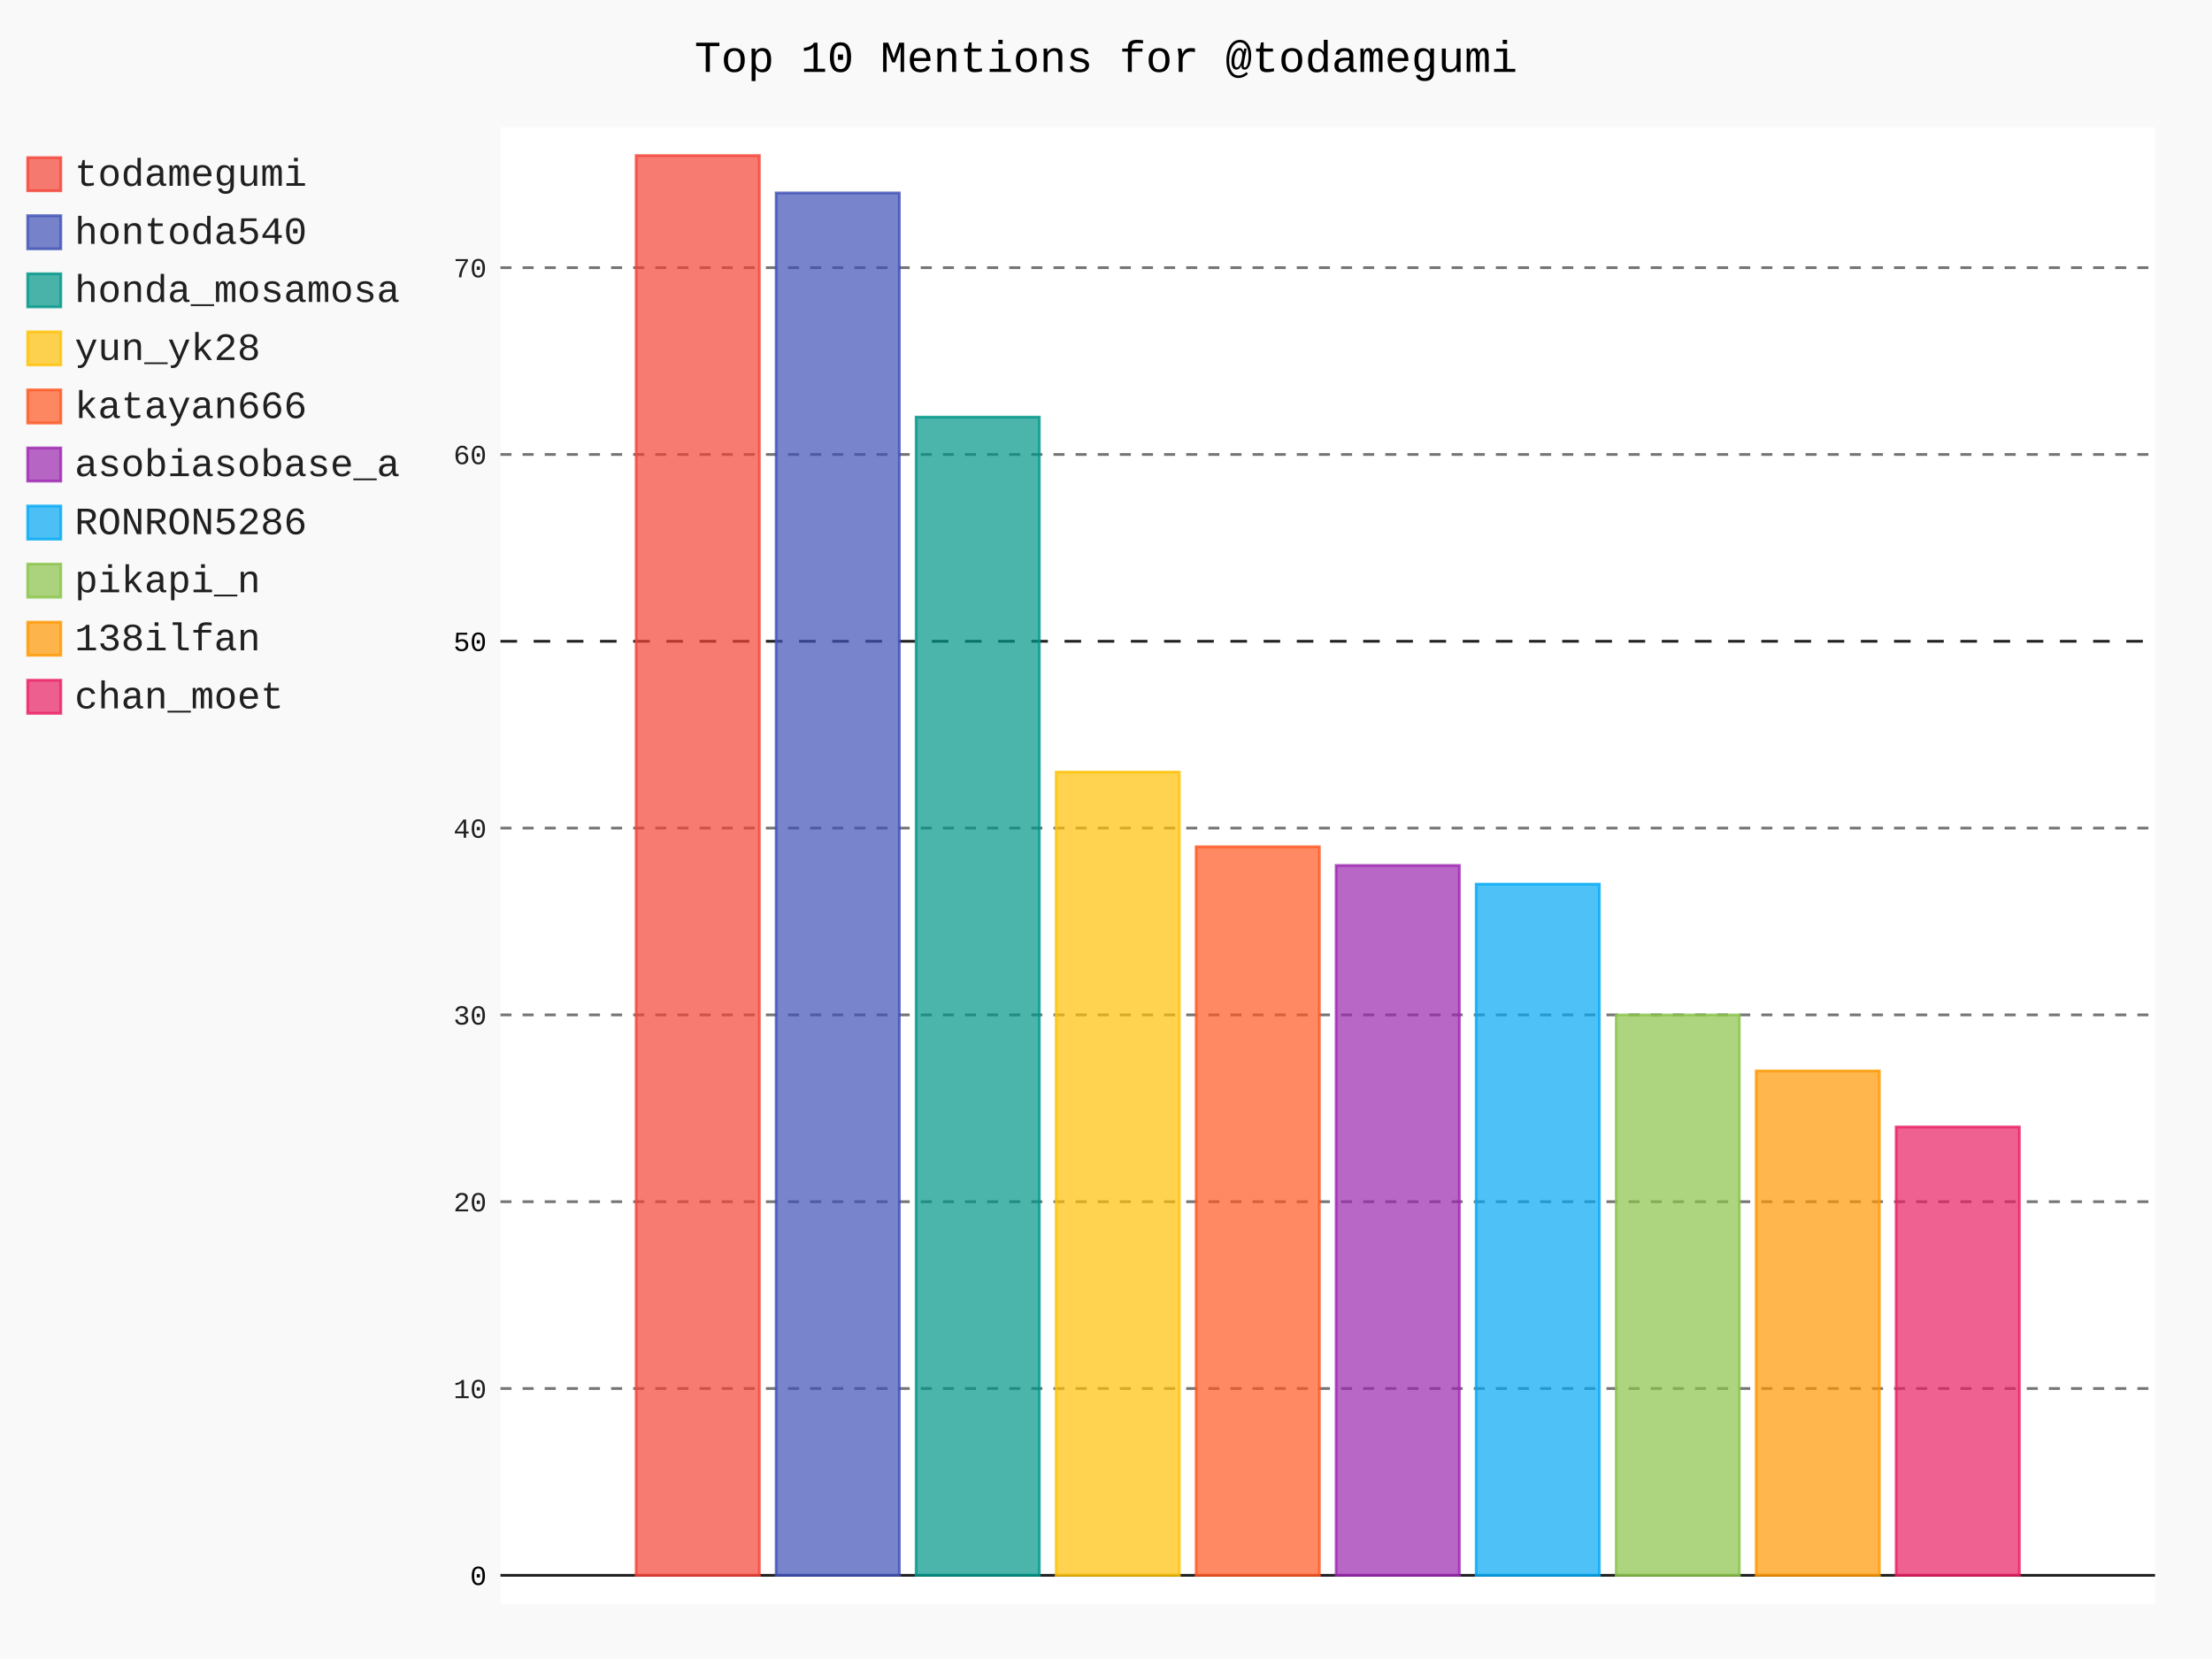
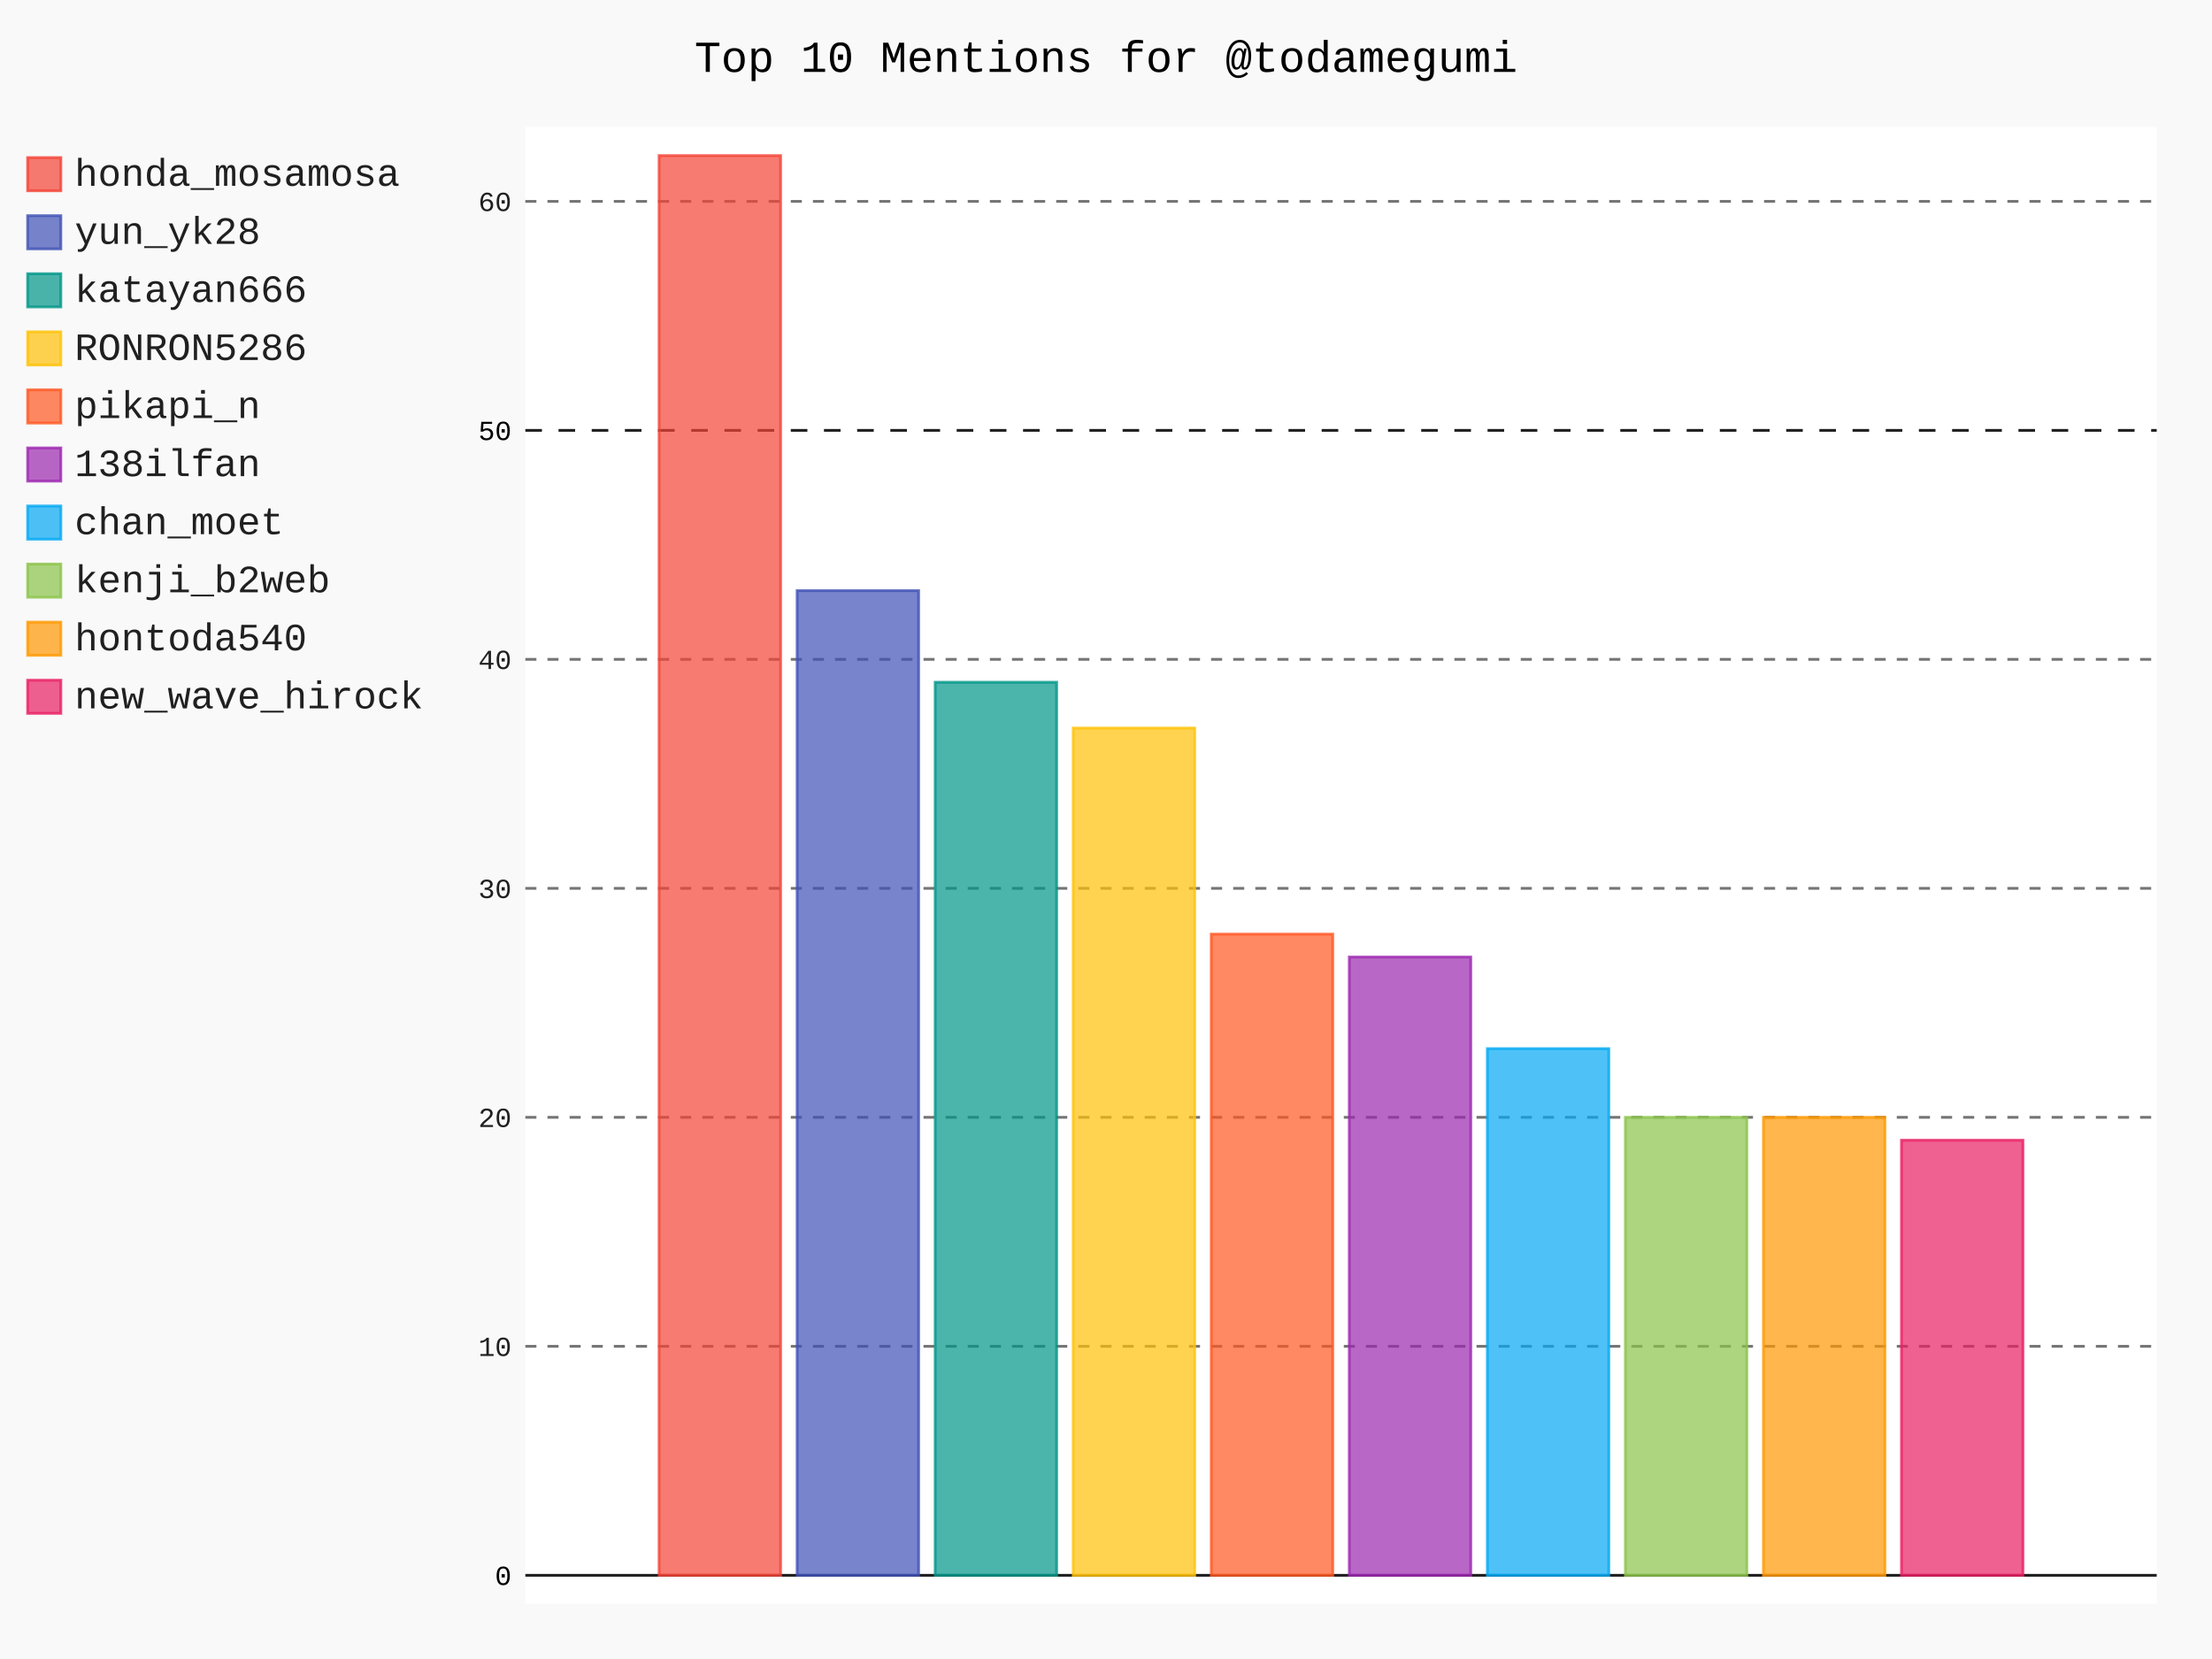
- <svg xmlns="http://www.w3.org/2000/svg" id="chart-c2a89263-89cd-46e1-b372-f1bb61a31df8" class="pygal-chart" viewBox="0 0 800 600">
+ <svg xmlns="http://www.w3.org/2000/svg" id="chart-dcaa6eca-00fd-4370-ac0a-927fc4795f52" class="pygal-chart" viewBox="0 0 800 600">
  <defs>
-     <style type="text/css">#chart-c2a89263-89cd-46e1-b372-f1bb61a31df8{-webkit-user-select:none;-webkit-font-smoothing:antialiased;font-family:Consolas,"Liberation Mono",Menlo,Courier,monospace}#chart-c2a89263-89cd-46e1-b372-f1bb61a31df8 .title{font-family:Consolas,"Liberation Mono",Menlo,Courier,monospace;font-size:16px}#chart-c2a89263-89cd-46e1-b372-f1bb61a31df8 .legends .legend text{font-family:Consolas,"Liberation Mono",Menlo,Courier,monospace;font-size:14px}#chart-c2a89263-89cd-46e1-b372-f1bb61a31df8 .axis text{font-family:Consolas,"Liberation Mono",Menlo,Courier,monospace;font-size:10px}#chart-c2a89263-89cd-46e1-b372-f1bb61a31df8 .axis text.major{font-family:Consolas,"Liberation Mono",Menlo,Courier,monospace;font-size:10px}#chart-c2a89263-89cd-46e1-b372-f1bb61a31df8 .text-overlay text.value{font-family:Consolas,"Liberation Mono",Menlo,Courier,monospace;font-size:16px}#chart-c2a89263-89cd-46e1-b372-f1bb61a31df8 .text-overlay text.label{font-family:Consolas,"Liberation Mono",Menlo,Courier,monospace;font-size:10px}#chart-c2a89263-89cd-46e1-b372-f1bb61a31df8 .tooltip{font-family:Consolas,"Liberation Mono",Menlo,Courier,monospace;font-size:14px}#chart-c2a89263-89cd-46e1-b372-f1bb61a31df8 text.no_data{font-family:Consolas,"Liberation Mono",Menlo,Courier,monospace;font-size:64px}
- #chart-c2a89263-89cd-46e1-b372-f1bb61a31df8{background-color:rgba(249,249,249,1)}#chart-c2a89263-89cd-46e1-b372-f1bb61a31df8 path,#chart-c2a89263-89cd-46e1-b372-f1bb61a31df8 line,#chart-c2a89263-89cd-46e1-b372-f1bb61a31df8 rect,#chart-c2a89263-89cd-46e1-b372-f1bb61a31df8 circle{-webkit-transition:150ms;-moz-transition:150ms;transition:150ms}#chart-c2a89263-89cd-46e1-b372-f1bb61a31df8 .graph &gt; .background{fill:rgba(249,249,249,1)}#chart-c2a89263-89cd-46e1-b372-f1bb61a31df8 .plot &gt; .background{fill:rgba(255,255,255,1)}#chart-c2a89263-89cd-46e1-b372-f1bb61a31df8 .graph{fill:rgba(0,0,0,.87)}#chart-c2a89263-89cd-46e1-b372-f1bb61a31df8 text.no_data{fill:rgba(0,0,0,1)}#chart-c2a89263-89cd-46e1-b372-f1bb61a31df8 .title{fill:rgba(0,0,0,1)}#chart-c2a89263-89cd-46e1-b372-f1bb61a31df8 .legends .legend text{fill:rgba(0,0,0,.87)}#chart-c2a89263-89cd-46e1-b372-f1bb61a31df8 .legends .legend:hover text{fill:rgba(0,0,0,1)}#chart-c2a89263-89cd-46e1-b372-f1bb61a31df8 .axis .line{stroke:rgba(0,0,0,1)}#chart-c2a89263-89cd-46e1-b372-f1bb61a31df8 .axis .guide.line{stroke:rgba(0,0,0,.54)}#chart-c2a89263-89cd-46e1-b372-f1bb61a31df8 .axis .major.line{stroke:rgba(0,0,0,.87)}#chart-c2a89263-89cd-46e1-b372-f1bb61a31df8 .axis text.major{fill:rgba(0,0,0,1)}#chart-c2a89263-89cd-46e1-b372-f1bb61a31df8 .axis.y .guides:hover .guide.line,#chart-c2a89263-89cd-46e1-b372-f1bb61a31df8 .line-graph .axis.x .guides:hover .guide.line,#chart-c2a89263-89cd-46e1-b372-f1bb61a31df8 .stackedline-graph .axis.x .guides:hover .guide.line,#chart-c2a89263-89cd-46e1-b372-f1bb61a31df8 .xy-graph .axis.x .guides:hover .guide.line{stroke:rgba(0,0,0,1)}#chart-c2a89263-89cd-46e1-b372-f1bb61a31df8 .axis .guides:hover text{fill:rgba(0,0,0,1)}#chart-c2a89263-89cd-46e1-b372-f1bb61a31df8 .reactive{fill-opacity:.7;stroke-opacity:.8}#chart-c2a89263-89cd-46e1-b372-f1bb61a31df8 .ci{stroke:rgba(0,0,0,.87)}#chart-c2a89263-89cd-46e1-b372-f1bb61a31df8 .reactive.active,#chart-c2a89263-89cd-46e1-b372-f1bb61a31df8 .active .reactive{fill-opacity:.8;stroke-opacity:.9;stroke-width:4}#chart-c2a89263-89cd-46e1-b372-f1bb61a31df8 .ci .reactive.active{stroke-width:1.5}#chart-c2a89263-89cd-46e1-b372-f1bb61a31df8 .series text{fill:rgba(0,0,0,1)}#chart-c2a89263-89cd-46e1-b372-f1bb61a31df8 .tooltip rect{fill:rgba(255,255,255,1);stroke:rgba(0,0,0,1);-webkit-transition:opacity 150ms;-moz-transition:opacity 150ms;transition:opacity 150ms}#chart-c2a89263-89cd-46e1-b372-f1bb61a31df8 .tooltip .label{fill:rgba(0,0,0,.87)}#chart-c2a89263-89cd-46e1-b372-f1bb61a31df8 .tooltip .label{fill:rgba(0,0,0,.87)}#chart-c2a89263-89cd-46e1-b372-f1bb61a31df8 .tooltip .legend{font-size:.8em;fill:rgba(0,0,0,.54)}#chart-c2a89263-89cd-46e1-b372-f1bb61a31df8 .tooltip .x_label{font-size:.6em;fill:rgba(0,0,0,1)}#chart-c2a89263-89cd-46e1-b372-f1bb61a31df8 .tooltip .xlink{font-size:.5em;text-decoration:underline}#chart-c2a89263-89cd-46e1-b372-f1bb61a31df8 .tooltip .value{font-size:1.5em}#chart-c2a89263-89cd-46e1-b372-f1bb61a31df8 .bound{font-size:.5em}#chart-c2a89263-89cd-46e1-b372-f1bb61a31df8 .max-value{font-size:.75em;fill:rgba(0,0,0,.54)}#chart-c2a89263-89cd-46e1-b372-f1bb61a31df8 .map-element{fill:rgba(255,255,255,1);stroke:rgba(0,0,0,.54) !important}#chart-c2a89263-89cd-46e1-b372-f1bb61a31df8 .map-element .reactive{fill-opacity:inherit;stroke-opacity:inherit}#chart-c2a89263-89cd-46e1-b372-f1bb61a31df8 .color-0,#chart-c2a89263-89cd-46e1-b372-f1bb61a31df8 .color-0 a:visited{stroke:#F44336;fill:#F44336}#chart-c2a89263-89cd-46e1-b372-f1bb61a31df8 .color-1,#chart-c2a89263-89cd-46e1-b372-f1bb61a31df8 .color-1 a:visited{stroke:#3F51B5;fill:#3F51B5}#chart-c2a89263-89cd-46e1-b372-f1bb61a31df8 .color-2,#chart-c2a89263-89cd-46e1-b372-f1bb61a31df8 .color-2 a:visited{stroke:#009688;fill:#009688}#chart-c2a89263-89cd-46e1-b372-f1bb61a31df8 .color-3,#chart-c2a89263-89cd-46e1-b372-f1bb61a31df8 .color-3 a:visited{stroke:#FFC107;fill:#FFC107}#chart-c2a89263-89cd-46e1-b372-f1bb61a31df8 .color-4,#chart-c2a89263-89cd-46e1-b372-f1bb61a31df8 .color-4 a:visited{stroke:#FF5722;fill:#FF5722}#chart-c2a89263-89cd-46e1-b372-f1bb61a31df8 .color-5,#chart-c2a89263-89cd-46e1-b372-f1bb61a31df8 .color-5 a:visited{stroke:#9C27B0;fill:#9C27B0}#chart-c2a89263-89cd-46e1-b372-f1bb61a31df8 .color-6,#chart-c2a89263-89cd-46e1-b372-f1bb61a31df8 .color-6 a:visited{stroke:#03A9F4;fill:#03A9F4}#chart-c2a89263-89cd-46e1-b372-f1bb61a31df8 .color-7,#chart-c2a89263-89cd-46e1-b372-f1bb61a31df8 .color-7 a:visited{stroke:#8BC34A;fill:#8BC34A}#chart-c2a89263-89cd-46e1-b372-f1bb61a31df8 .color-8,#chart-c2a89263-89cd-46e1-b372-f1bb61a31df8 .color-8 a:visited{stroke:#FF9800;fill:#FF9800}#chart-c2a89263-89cd-46e1-b372-f1bb61a31df8 .color-9,#chart-c2a89263-89cd-46e1-b372-f1bb61a31df8 .color-9 a:visited{stroke:#E91E63;fill:#E91E63}#chart-c2a89263-89cd-46e1-b372-f1bb61a31df8 .text-overlay .color-0 text{fill:black}#chart-c2a89263-89cd-46e1-b372-f1bb61a31df8 .text-overlay .color-1 text{fill:black}#chart-c2a89263-89cd-46e1-b372-f1bb61a31df8 .text-overlay .color-2 text{fill:black}#chart-c2a89263-89cd-46e1-b372-f1bb61a31df8 .text-overlay .color-3 text{fill:black}#chart-c2a89263-89cd-46e1-b372-f1bb61a31df8 .text-overlay .color-4 text{fill:black}#chart-c2a89263-89cd-46e1-b372-f1bb61a31df8 .text-overlay .color-5 text{fill:black}#chart-c2a89263-89cd-46e1-b372-f1bb61a31df8 .text-overlay .color-6 text{fill:black}#chart-c2a89263-89cd-46e1-b372-f1bb61a31df8 .text-overlay .color-7 text{fill:black}#chart-c2a89263-89cd-46e1-b372-f1bb61a31df8 .text-overlay .color-8 text{fill:black}#chart-c2a89263-89cd-46e1-b372-f1bb61a31df8 .text-overlay .color-9 text{fill:black}
- #chart-c2a89263-89cd-46e1-b372-f1bb61a31df8 text.no_data{text-anchor:middle}#chart-c2a89263-89cd-46e1-b372-f1bb61a31df8 .guide.line{fill:none}#chart-c2a89263-89cd-46e1-b372-f1bb61a31df8 .centered{text-anchor:middle}#chart-c2a89263-89cd-46e1-b372-f1bb61a31df8 .title{text-anchor:middle}#chart-c2a89263-89cd-46e1-b372-f1bb61a31df8 .legends .legend text{fill-opacity:1}#chart-c2a89263-89cd-46e1-b372-f1bb61a31df8 .axis.x text{text-anchor:middle}#chart-c2a89263-89cd-46e1-b372-f1bb61a31df8 .axis.x:not(.web) text[transform]{text-anchor:start}#chart-c2a89263-89cd-46e1-b372-f1bb61a31df8 .axis.x:not(.web) text[transform].backwards{text-anchor:end}#chart-c2a89263-89cd-46e1-b372-f1bb61a31df8 .axis.y text{text-anchor:end}#chart-c2a89263-89cd-46e1-b372-f1bb61a31df8 .axis.y text[transform].backwards{text-anchor:start}#chart-c2a89263-89cd-46e1-b372-f1bb61a31df8 .axis.y2 text{text-anchor:start}#chart-c2a89263-89cd-46e1-b372-f1bb61a31df8 .axis.y2 text[transform].backwards{text-anchor:end}#chart-c2a89263-89cd-46e1-b372-f1bb61a31df8 .axis .guide.line{stroke-dasharray:4,4}#chart-c2a89263-89cd-46e1-b372-f1bb61a31df8 .axis .major.guide.line{stroke-dasharray:6,6}#chart-c2a89263-89cd-46e1-b372-f1bb61a31df8 .horizontal .axis.y .guide.line,#chart-c2a89263-89cd-46e1-b372-f1bb61a31df8 .horizontal .axis.y2 .guide.line,#chart-c2a89263-89cd-46e1-b372-f1bb61a31df8 .vertical .axis.x .guide.line{opacity:0}#chart-c2a89263-89cd-46e1-b372-f1bb61a31df8 .horizontal .axis.always_show .guide.line,#chart-c2a89263-89cd-46e1-b372-f1bb61a31df8 .vertical .axis.always_show .guide.line{opacity:1 !important}#chart-c2a89263-89cd-46e1-b372-f1bb61a31df8 .axis.y .guides:hover .guide.line,#chart-c2a89263-89cd-46e1-b372-f1bb61a31df8 .axis.y2 .guides:hover .guide.line,#chart-c2a89263-89cd-46e1-b372-f1bb61a31df8 .axis.x .guides:hover .guide.line{opacity:1}#chart-c2a89263-89cd-46e1-b372-f1bb61a31df8 .axis .guides:hover text{opacity:1}#chart-c2a89263-89cd-46e1-b372-f1bb61a31df8 .nofill{fill:none}#chart-c2a89263-89cd-46e1-b372-f1bb61a31df8 .subtle-fill{fill-opacity:.2}#chart-c2a89263-89cd-46e1-b372-f1bb61a31df8 .dot{stroke-width:1px;fill-opacity:1}#chart-c2a89263-89cd-46e1-b372-f1bb61a31df8 .dot.active{stroke-width:5px}#chart-c2a89263-89cd-46e1-b372-f1bb61a31df8 .dot.negative{fill:transparent}#chart-c2a89263-89cd-46e1-b372-f1bb61a31df8 text,#chart-c2a89263-89cd-46e1-b372-f1bb61a31df8 tspan{stroke:none !important}#chart-c2a89263-89cd-46e1-b372-f1bb61a31df8 .series text.active{opacity:1}#chart-c2a89263-89cd-46e1-b372-f1bb61a31df8 .tooltip rect{fill-opacity:.95;stroke-width:.5}#chart-c2a89263-89cd-46e1-b372-f1bb61a31df8 .tooltip text{fill-opacity:1}#chart-c2a89263-89cd-46e1-b372-f1bb61a31df8 .showable{visibility:hidden}#chart-c2a89263-89cd-46e1-b372-f1bb61a31df8 .showable.shown{visibility:visible}#chart-c2a89263-89cd-46e1-b372-f1bb61a31df8 .gauge-background{fill:rgba(229,229,229,1);stroke:none}#chart-c2a89263-89cd-46e1-b372-f1bb61a31df8 .bg-lines{stroke:rgba(249,249,249,1);stroke-width:2px}</style>
+     <style type="text/css">#chart-dcaa6eca-00fd-4370-ac0a-927fc4795f52{-webkit-user-select:none;-webkit-font-smoothing:antialiased;font-family:Consolas,"Liberation Mono",Menlo,Courier,monospace}#chart-dcaa6eca-00fd-4370-ac0a-927fc4795f52 .title{font-family:Consolas,"Liberation Mono",Menlo,Courier,monospace;font-size:16px}#chart-dcaa6eca-00fd-4370-ac0a-927fc4795f52 .legends .legend text{font-family:Consolas,"Liberation Mono",Menlo,Courier,monospace;font-size:14px}#chart-dcaa6eca-00fd-4370-ac0a-927fc4795f52 .axis text{font-family:Consolas,"Liberation Mono",Menlo,Courier,monospace;font-size:10px}#chart-dcaa6eca-00fd-4370-ac0a-927fc4795f52 .axis text.major{font-family:Consolas,"Liberation Mono",Menlo,Courier,monospace;font-size:10px}#chart-dcaa6eca-00fd-4370-ac0a-927fc4795f52 .text-overlay text.value{font-family:Consolas,"Liberation Mono",Menlo,Courier,monospace;font-size:16px}#chart-dcaa6eca-00fd-4370-ac0a-927fc4795f52 .text-overlay text.label{font-family:Consolas,"Liberation Mono",Menlo,Courier,monospace;font-size:10px}#chart-dcaa6eca-00fd-4370-ac0a-927fc4795f52 .tooltip{font-family:Consolas,"Liberation Mono",Menlo,Courier,monospace;font-size:14px}#chart-dcaa6eca-00fd-4370-ac0a-927fc4795f52 text.no_data{font-family:Consolas,"Liberation Mono",Menlo,Courier,monospace;font-size:64px}
+ #chart-dcaa6eca-00fd-4370-ac0a-927fc4795f52{background-color:rgba(249,249,249,1)}#chart-dcaa6eca-00fd-4370-ac0a-927fc4795f52 path,#chart-dcaa6eca-00fd-4370-ac0a-927fc4795f52 line,#chart-dcaa6eca-00fd-4370-ac0a-927fc4795f52 rect,#chart-dcaa6eca-00fd-4370-ac0a-927fc4795f52 circle{-webkit-transition:150ms;-moz-transition:150ms;transition:150ms}#chart-dcaa6eca-00fd-4370-ac0a-927fc4795f52 .graph &gt; .background{fill:rgba(249,249,249,1)}#chart-dcaa6eca-00fd-4370-ac0a-927fc4795f52 .plot &gt; .background{fill:rgba(255,255,255,1)}#chart-dcaa6eca-00fd-4370-ac0a-927fc4795f52 .graph{fill:rgba(0,0,0,.87)}#chart-dcaa6eca-00fd-4370-ac0a-927fc4795f52 text.no_data{fill:rgba(0,0,0,1)}#chart-dcaa6eca-00fd-4370-ac0a-927fc4795f52 .title{fill:rgba(0,0,0,1)}#chart-dcaa6eca-00fd-4370-ac0a-927fc4795f52 .legends .legend text{fill:rgba(0,0,0,.87)}#chart-dcaa6eca-00fd-4370-ac0a-927fc4795f52 .legends .legend:hover text{fill:rgba(0,0,0,1)}#chart-dcaa6eca-00fd-4370-ac0a-927fc4795f52 .axis .line{stroke:rgba(0,0,0,1)}#chart-dcaa6eca-00fd-4370-ac0a-927fc4795f52 .axis .guide.line{stroke:rgba(0,0,0,.54)}#chart-dcaa6eca-00fd-4370-ac0a-927fc4795f52 .axis .major.line{stroke:rgba(0,0,0,.87)}#chart-dcaa6eca-00fd-4370-ac0a-927fc4795f52 .axis text.major{fill:rgba(0,0,0,1)}#chart-dcaa6eca-00fd-4370-ac0a-927fc4795f52 .axis.y .guides:hover .guide.line,#chart-dcaa6eca-00fd-4370-ac0a-927fc4795f52 .line-graph .axis.x .guides:hover .guide.line,#chart-dcaa6eca-00fd-4370-ac0a-927fc4795f52 .stackedline-graph .axis.x .guides:hover .guide.line,#chart-dcaa6eca-00fd-4370-ac0a-927fc4795f52 .xy-graph .axis.x .guides:hover .guide.line{stroke:rgba(0,0,0,1)}#chart-dcaa6eca-00fd-4370-ac0a-927fc4795f52 .axis .guides:hover text{fill:rgba(0,0,0,1)}#chart-dcaa6eca-00fd-4370-ac0a-927fc4795f52 .reactive{fill-opacity:.7;stroke-opacity:.8}#chart-dcaa6eca-00fd-4370-ac0a-927fc4795f52 .ci{stroke:rgba(0,0,0,.87)}#chart-dcaa6eca-00fd-4370-ac0a-927fc4795f52 .reactive.active,#chart-dcaa6eca-00fd-4370-ac0a-927fc4795f52 .active .reactive{fill-opacity:.8;stroke-opacity:.9;stroke-width:4}#chart-dcaa6eca-00fd-4370-ac0a-927fc4795f52 .ci .reactive.active{stroke-width:1.5}#chart-dcaa6eca-00fd-4370-ac0a-927fc4795f52 .series text{fill:rgba(0,0,0,1)}#chart-dcaa6eca-00fd-4370-ac0a-927fc4795f52 .tooltip rect{fill:rgba(255,255,255,1);stroke:rgba(0,0,0,1);-webkit-transition:opacity 150ms;-moz-transition:opacity 150ms;transition:opacity 150ms}#chart-dcaa6eca-00fd-4370-ac0a-927fc4795f52 .tooltip .label{fill:rgba(0,0,0,.87)}#chart-dcaa6eca-00fd-4370-ac0a-927fc4795f52 .tooltip .label{fill:rgba(0,0,0,.87)}#chart-dcaa6eca-00fd-4370-ac0a-927fc4795f52 .tooltip .legend{font-size:.8em;fill:rgba(0,0,0,.54)}#chart-dcaa6eca-00fd-4370-ac0a-927fc4795f52 .tooltip .x_label{font-size:.6em;fill:rgba(0,0,0,1)}#chart-dcaa6eca-00fd-4370-ac0a-927fc4795f52 .tooltip .xlink{font-size:.5em;text-decoration:underline}#chart-dcaa6eca-00fd-4370-ac0a-927fc4795f52 .tooltip .value{font-size:1.5em}#chart-dcaa6eca-00fd-4370-ac0a-927fc4795f52 .bound{font-size:.5em}#chart-dcaa6eca-00fd-4370-ac0a-927fc4795f52 .max-value{font-size:.75em;fill:rgba(0,0,0,.54)}#chart-dcaa6eca-00fd-4370-ac0a-927fc4795f52 .map-element{fill:rgba(255,255,255,1);stroke:rgba(0,0,0,.54) !important}#chart-dcaa6eca-00fd-4370-ac0a-927fc4795f52 .map-element .reactive{fill-opacity:inherit;stroke-opacity:inherit}#chart-dcaa6eca-00fd-4370-ac0a-927fc4795f52 .color-0,#chart-dcaa6eca-00fd-4370-ac0a-927fc4795f52 .color-0 a:visited{stroke:#F44336;fill:#F44336}#chart-dcaa6eca-00fd-4370-ac0a-927fc4795f52 .color-1,#chart-dcaa6eca-00fd-4370-ac0a-927fc4795f52 .color-1 a:visited{stroke:#3F51B5;fill:#3F51B5}#chart-dcaa6eca-00fd-4370-ac0a-927fc4795f52 .color-2,#chart-dcaa6eca-00fd-4370-ac0a-927fc4795f52 .color-2 a:visited{stroke:#009688;fill:#009688}#chart-dcaa6eca-00fd-4370-ac0a-927fc4795f52 .color-3,#chart-dcaa6eca-00fd-4370-ac0a-927fc4795f52 .color-3 a:visited{stroke:#FFC107;fill:#FFC107}#chart-dcaa6eca-00fd-4370-ac0a-927fc4795f52 .color-4,#chart-dcaa6eca-00fd-4370-ac0a-927fc4795f52 .color-4 a:visited{stroke:#FF5722;fill:#FF5722}#chart-dcaa6eca-00fd-4370-ac0a-927fc4795f52 .color-5,#chart-dcaa6eca-00fd-4370-ac0a-927fc4795f52 .color-5 a:visited{stroke:#9C27B0;fill:#9C27B0}#chart-dcaa6eca-00fd-4370-ac0a-927fc4795f52 .color-6,#chart-dcaa6eca-00fd-4370-ac0a-927fc4795f52 .color-6 a:visited{stroke:#03A9F4;fill:#03A9F4}#chart-dcaa6eca-00fd-4370-ac0a-927fc4795f52 .color-7,#chart-dcaa6eca-00fd-4370-ac0a-927fc4795f52 .color-7 a:visited{stroke:#8BC34A;fill:#8BC34A}#chart-dcaa6eca-00fd-4370-ac0a-927fc4795f52 .color-8,#chart-dcaa6eca-00fd-4370-ac0a-927fc4795f52 .color-8 a:visited{stroke:#FF9800;fill:#FF9800}#chart-dcaa6eca-00fd-4370-ac0a-927fc4795f52 .color-9,#chart-dcaa6eca-00fd-4370-ac0a-927fc4795f52 .color-9 a:visited{stroke:#E91E63;fill:#E91E63}#chart-dcaa6eca-00fd-4370-ac0a-927fc4795f52 .text-overlay .color-0 text{fill:black}#chart-dcaa6eca-00fd-4370-ac0a-927fc4795f52 .text-overlay .color-1 text{fill:black}#chart-dcaa6eca-00fd-4370-ac0a-927fc4795f52 .text-overlay .color-2 text{fill:black}#chart-dcaa6eca-00fd-4370-ac0a-927fc4795f52 .text-overlay .color-3 text{fill:black}#chart-dcaa6eca-00fd-4370-ac0a-927fc4795f52 .text-overlay .color-4 text{fill:black}#chart-dcaa6eca-00fd-4370-ac0a-927fc4795f52 .text-overlay .color-5 text{fill:black}#chart-dcaa6eca-00fd-4370-ac0a-927fc4795f52 .text-overlay .color-6 text{fill:black}#chart-dcaa6eca-00fd-4370-ac0a-927fc4795f52 .text-overlay .color-7 text{fill:black}#chart-dcaa6eca-00fd-4370-ac0a-927fc4795f52 .text-overlay .color-8 text{fill:black}#chart-dcaa6eca-00fd-4370-ac0a-927fc4795f52 .text-overlay .color-9 text{fill:black}
+ #chart-dcaa6eca-00fd-4370-ac0a-927fc4795f52 text.no_data{text-anchor:middle}#chart-dcaa6eca-00fd-4370-ac0a-927fc4795f52 .guide.line{fill:none}#chart-dcaa6eca-00fd-4370-ac0a-927fc4795f52 .centered{text-anchor:middle}#chart-dcaa6eca-00fd-4370-ac0a-927fc4795f52 .title{text-anchor:middle}#chart-dcaa6eca-00fd-4370-ac0a-927fc4795f52 .legends .legend text{fill-opacity:1}#chart-dcaa6eca-00fd-4370-ac0a-927fc4795f52 .axis.x text{text-anchor:middle}#chart-dcaa6eca-00fd-4370-ac0a-927fc4795f52 .axis.x:not(.web) text[transform]{text-anchor:start}#chart-dcaa6eca-00fd-4370-ac0a-927fc4795f52 .axis.x:not(.web) text[transform].backwards{text-anchor:end}#chart-dcaa6eca-00fd-4370-ac0a-927fc4795f52 .axis.y text{text-anchor:end}#chart-dcaa6eca-00fd-4370-ac0a-927fc4795f52 .axis.y text[transform].backwards{text-anchor:start}#chart-dcaa6eca-00fd-4370-ac0a-927fc4795f52 .axis.y2 text{text-anchor:start}#chart-dcaa6eca-00fd-4370-ac0a-927fc4795f52 .axis.y2 text[transform].backwards{text-anchor:end}#chart-dcaa6eca-00fd-4370-ac0a-927fc4795f52 .axis .guide.line{stroke-dasharray:4,4}#chart-dcaa6eca-00fd-4370-ac0a-927fc4795f52 .axis .major.guide.line{stroke-dasharray:6,6}#chart-dcaa6eca-00fd-4370-ac0a-927fc4795f52 .horizontal .axis.y .guide.line,#chart-dcaa6eca-00fd-4370-ac0a-927fc4795f52 .horizontal .axis.y2 .guide.line,#chart-dcaa6eca-00fd-4370-ac0a-927fc4795f52 .vertical .axis.x .guide.line{opacity:0}#chart-dcaa6eca-00fd-4370-ac0a-927fc4795f52 .horizontal .axis.always_show .guide.line,#chart-dcaa6eca-00fd-4370-ac0a-927fc4795f52 .vertical .axis.always_show .guide.line{opacity:1 !important}#chart-dcaa6eca-00fd-4370-ac0a-927fc4795f52 .axis.y .guides:hover .guide.line,#chart-dcaa6eca-00fd-4370-ac0a-927fc4795f52 .axis.y2 .guides:hover .guide.line,#chart-dcaa6eca-00fd-4370-ac0a-927fc4795f52 .axis.x .guides:hover .guide.line{opacity:1}#chart-dcaa6eca-00fd-4370-ac0a-927fc4795f52 .axis .guides:hover text{opacity:1}#chart-dcaa6eca-00fd-4370-ac0a-927fc4795f52 .nofill{fill:none}#chart-dcaa6eca-00fd-4370-ac0a-927fc4795f52 .subtle-fill{fill-opacity:.2}#chart-dcaa6eca-00fd-4370-ac0a-927fc4795f52 .dot{stroke-width:1px;fill-opacity:1}#chart-dcaa6eca-00fd-4370-ac0a-927fc4795f52 .dot.active{stroke-width:5px}#chart-dcaa6eca-00fd-4370-ac0a-927fc4795f52 .dot.negative{fill:transparent}#chart-dcaa6eca-00fd-4370-ac0a-927fc4795f52 text,#chart-dcaa6eca-00fd-4370-ac0a-927fc4795f52 tspan{stroke:none !important}#chart-dcaa6eca-00fd-4370-ac0a-927fc4795f52 .series text.active{opacity:1}#chart-dcaa6eca-00fd-4370-ac0a-927fc4795f52 .tooltip rect{fill-opacity:.95;stroke-width:.5}#chart-dcaa6eca-00fd-4370-ac0a-927fc4795f52 .tooltip text{fill-opacity:1}#chart-dcaa6eca-00fd-4370-ac0a-927fc4795f52 .showable{visibility:hidden}#chart-dcaa6eca-00fd-4370-ac0a-927fc4795f52 .showable.shown{visibility:visible}#chart-dcaa6eca-00fd-4370-ac0a-927fc4795f52 .gauge-background{fill:rgba(229,229,229,1);stroke:none}#chart-dcaa6eca-00fd-4370-ac0a-927fc4795f52 .bg-lines{stroke:rgba(249,249,249,1);stroke-width:2px}</style>
  </defs>
  <g class="graph bar-graph vertical">
    <rect class="background" height="600" width="800" x="0" y="0" />
-     <g class="plot" transform="translate(181, 46)">
-       <rect class="background" height="534" width="598.4" x="0" y="0" />
+     <g class="plot" transform="translate(190, 46)">
+       <rect class="background" height="534" width="590.0" x="0" y="0" />
      <g class="axis y always_show">
        <g class="guides">
-           <path class="axis major line" d="M0 523.731 h598.4" />
+           <path class="axis major line" d="M0 523.731 h590" />
          <text class="major" x="-5" y="527.231">0</text>
        </g>
        <g class="guides">
-           <path class="guide line" d="M0 456.17 h598.4" />
-           <text class="" x="-5" y="459.67">10</text>
+           <path class="guide line" d="M0 440.914 h590" />
+           <text class="" x="-5" y="444.414">10</text>
        </g>
        <g class="guides">
-           <path class="guide line" d="M0 388.609 h598.4" />
-           <text class="" x="-5" y="392.109">20</text>
+           <path class="guide line" d="M0 358.098 h590" />
+           <text class="" x="-5" y="361.598">20</text>
        </g>
        <g class="guides">
-           <path class="guide line" d="M0 321.049 h598.4" />
-           <text class="" x="-5" y="324.549">30</text>
+           <path class="guide line" d="M0 275.282 h590" />
+           <text class="" x="-5" y="278.782">30</text>
        </g>
        <g class="guides">
-           <path class="guide line" d="M0 253.488 h598.4" />
-           <text class="" x="-5" y="256.988">40</text>
+           <path class="guide line" d="M0 192.465 h590" />
+           <text class="" x="-5" y="195.965">40</text>
        </g>
        <g class="guides">
-           <path class="major guide line" d="M0 185.927 h598.4" />
-           <text class="major" x="-5" y="189.427">50</text>
+           <path class="major guide line" d="M0 109.649 h590" />
+           <text class="major" x="-5" y="113.149">50</text>
        </g>
        <g class="guides">
-           <path class="guide line" d="M0 118.366 h598.4" />
-           <text class="" x="-5" y="121.866">60</text>
-         </g>
-         <g class="guides">
-           <path class="guide line" d="M0 50.806 h598.4" />
-           <text class="" x="-5" y="54.306">70</text>
+           <path class="guide line" d="M0 26.833 h590" />
+           <text class="" x="-5" y="30.333">60</text>
        </g>
      </g>
      <g class="series serie-0 color-0">
        <g class="bars">
          <g class="bar">
-             <rect class="rect reactive tooltip-trigger" height="513.462" rx="0" ry="0" width="44.558" x="49.069" y="10.269" />
+             <rect class="rect reactive tooltip-trigger" height="513.462" rx="0" ry="0" width="43.932" x="48.38" y="10.269" />
          </g>
        </g>
      </g>
      <g class="series serie-1 color-1">
        <g class="bars">
          <g class="bar">
-             <rect class="rect reactive tooltip-trigger" height="499.949" rx="0" ry="0" width="44.558" x="99.703" y="23.781" />
+             <rect class="rect reactive tooltip-trigger" height="356.11" rx="0" ry="0" width="43.932" x="98.303" y="167.62" />
          </g>
        </g>
      </g>
      <g class="series serie-2 color-2">
        <g class="bars">
          <g class="bar">
-             <rect class="rect reactive tooltip-trigger" height="418.877" rx="0" ry="0" width="44.558" x="150.336" y="104.854" />
+             <rect class="rect reactive tooltip-trigger" height="322.984" rx="0" ry="0" width="43.932" x="148.226" y="200.747" />
          </g>
        </g>
      </g>
      <g class="series serie-3 color-3">
        <g class="bars">
          <g class="bar">
-             <rect class="rect reactive tooltip-trigger" height="290.511" rx="0" ry="0" width="44.558" x="200.97" y="233.22" />
+             <rect class="rect reactive tooltip-trigger" height="306.421" rx="0" ry="0" width="43.932" x="198.149" y="217.31" />
          </g>
        </g>
      </g>
      <g class="series serie-4 color-4">
        <g class="bars">
          <g class="bar">
-             <rect class="rect reactive tooltip-trigger" height="263.487" rx="0" ry="0" width="44.558" x="251.604" y="260.244" />
+             <rect class="rect reactive tooltip-trigger" height="231.886" rx="0" ry="0" width="43.932" x="248.072" y="291.845" />
          </g>
        </g>
      </g>
      <g class="series serie-5 color-5">
        <g class="bars">
          <g class="bar">
-             <rect class="rect reactive tooltip-trigger" height="256.731" rx="0" ry="0" width="44.558" x="302.238" y="267" />
+             <rect class="rect reactive tooltip-trigger" height="223.604" rx="0" ry="0" width="43.932" x="297.995" y="300.127" />
          </g>
        </g>
      </g>
      <g class="series serie-6 color-6">
        <g class="bars">
          <g class="bar">
-             <rect class="rect reactive tooltip-trigger" height="249.975" rx="0" ry="0" width="44.558" x="352.872" y="273.756" />
+             <rect class="rect reactive tooltip-trigger" height="190.478" rx="0" ry="0" width="43.932" x="347.918" y="333.253" />
          </g>
        </g>
      </g>
      <g class="series serie-7 color-7">
        <g class="bars">
          <g class="bar">
-             <rect class="rect reactive tooltip-trigger" height="202.682" rx="0" ry="0" width="44.558" x="403.506" y="321.049" />
+             <rect class="rect reactive tooltip-trigger" height="165.633" rx="0" ry="0" width="43.932" x="397.842" y="358.098" />
          </g>
        </g>
      </g>
      <g class="series serie-8 color-8">
        <g class="bars">
          <g class="bar">
-             <rect class="rect reactive tooltip-trigger" height="182.414" rx="0" ry="0" width="44.558" x="454.14" y="341.317" />
+             <rect class="rect reactive tooltip-trigger" height="165.633" rx="0" ry="0" width="43.932" x="447.765" y="358.098" />
          </g>
        </g>
      </g>
      <g class="series serie-9 color-9">
        <g class="bars">
          <g class="bar">
-             <rect class="rect reactive tooltip-trigger" height="162.146" rx="0" ry="0" width="44.558" x="504.773" y="361.585" />
+             <rect class="rect reactive tooltip-trigger" height="157.351" rx="0" ry="0" width="43.932" x="497.688" y="366.38" />
          </g>
        </g>
      </g>
    </g>
    <g class="titles">
      <text class="title plot_title" x="400.0" y="26">Top 10 Mentions for @todamegumi</text>
    </g>
-     <g class="plot overlay" transform="translate(181, 46)">
+     <g class="plot overlay" transform="translate(190, 46)">
      <g class="series serie-0 color-0" />
      <g class="series serie-1 color-1" />
      <g class="series serie-2 color-2" />
      <g class="series serie-3 color-3" />
      <g class="series serie-4 color-4" />
      <g class="series serie-5 color-5" />
      <g class="series serie-6 color-6" />
      <g class="series serie-7 color-7" />
      <g class="series serie-8 color-8" />
      <g class="series serie-9 color-9" />
    </g>
-     <g class="plot text-overlay" transform="translate(181, 46)">
+     <g class="plot text-overlay" transform="translate(190, 46)">
      <g class="series serie-0 color-0" />
      <g class="series serie-1 color-1" />
      <g class="series serie-2 color-2" />
      <g class="series serie-3 color-3" />
      <g class="series serie-4 color-4" />
      <g class="series serie-5 color-5" />
      <g class="series serie-6 color-6" />
      <g class="series serie-7 color-7" />
      <g class="series serie-8 color-8" />
      <g class="series serie-9 color-9" />
    </g>
-     <g class="plot tooltip-overlay" transform="translate(181, 46)">
+     <g class="plot tooltip-overlay" transform="translate(190, 46)">
      <g class="tooltip" style="opacity: 0" transform="translate(0 0)">
        <rect class="tooltip-box" height="0" rx="0" ry="0" width="0" />
        <g class="text" />
      </g>
    </g>
    <g class="legends" transform="translate(10, 56)">
      <g class="legend reactive activate-serie" id="activate-serie-0">
        <rect class="color-0 reactive" height="12" width="12" x="0.0" y="1.0" />
-         <text x="17.0" y="11.2">todamegumi</text>
+         <text x="17.0" y="11.2">honda_mosamosa</text>
      </g>
      <g class="legend reactive activate-serie" id="activate-serie-1">
        <rect class="color-1 reactive" height="12" width="12" x="0.0" y="22.0" />
-         <text x="17.0" y="32.2">hontoda540</text>
+         <text x="17.0" y="32.2">yun_yk28</text>
      </g>
      <g class="legend reactive activate-serie" id="activate-serie-2">
        <rect class="color-2 reactive" height="12" width="12" x="0.0" y="43.0" />
-         <text x="17.0" y="53.2">honda_mosamosa</text>
+         <text x="17.0" y="53.2">katayan666</text>
      </g>
      <g class="legend reactive activate-serie" id="activate-serie-3">
        <rect class="color-3 reactive" height="12" width="12" x="0.0" y="64.0" />
-         <text x="17.0" y="74.2">yun_yk28</text>
+         <text x="17.0" y="74.2">RONRON5286</text>
      </g>
      <g class="legend reactive activate-serie" id="activate-serie-4">
        <rect class="color-4 reactive" height="12" width="12" x="0.0" y="85.0" />
-         <text x="17.0" y="95.2">katayan666</text>
+         <text x="17.0" y="95.2">pikapi_n</text>
      </g>
      <g class="legend reactive activate-serie" id="activate-serie-5">
        <rect class="color-5 reactive" height="12" width="12" x="0.0" y="106.0" />
-         <text x="17.0" y="116.2">asobiasobase_a</text>
+         <text x="17.0" y="116.2">138ilfan</text>
      </g>
      <g class="legend reactive activate-serie" id="activate-serie-6">
        <rect class="color-6 reactive" height="12" width="12" x="0.0" y="127.0" />
-         <text x="17.0" y="137.2">RONRON5286</text>
+         <text x="17.0" y="137.2">chan_moet</text>
      </g>
      <g class="legend reactive activate-serie" id="activate-serie-7">
        <rect class="color-7 reactive" height="12" width="12" x="0.0" y="148.0" />
-         <text x="17.0" y="158.2">pikapi_n</text>
+         <text x="17.0" y="158.2">kenji_b2web</text>
      </g>
      <g class="legend reactive activate-serie" id="activate-serie-8">
        <rect class="color-8 reactive" height="12" width="12" x="0.0" y="169.0" />
-         <text x="17.0" y="179.2">138ilfan</text>
+         <text x="17.0" y="179.2">hontoda540</text>
      </g>
      <g class="legend reactive activate-serie" id="activate-serie-9">
        <rect class="color-9 reactive" height="12" width="12" x="0.0" y="190.0" />
-         <text x="17.0" y="200.2">chan_moet</text>
+         <text x="17.0" y="200.2">new_wave_hirock</text>
      </g>
    </g>
    <g class="legends" transform="translate(790, 56)" />
  </g>
</svg>
